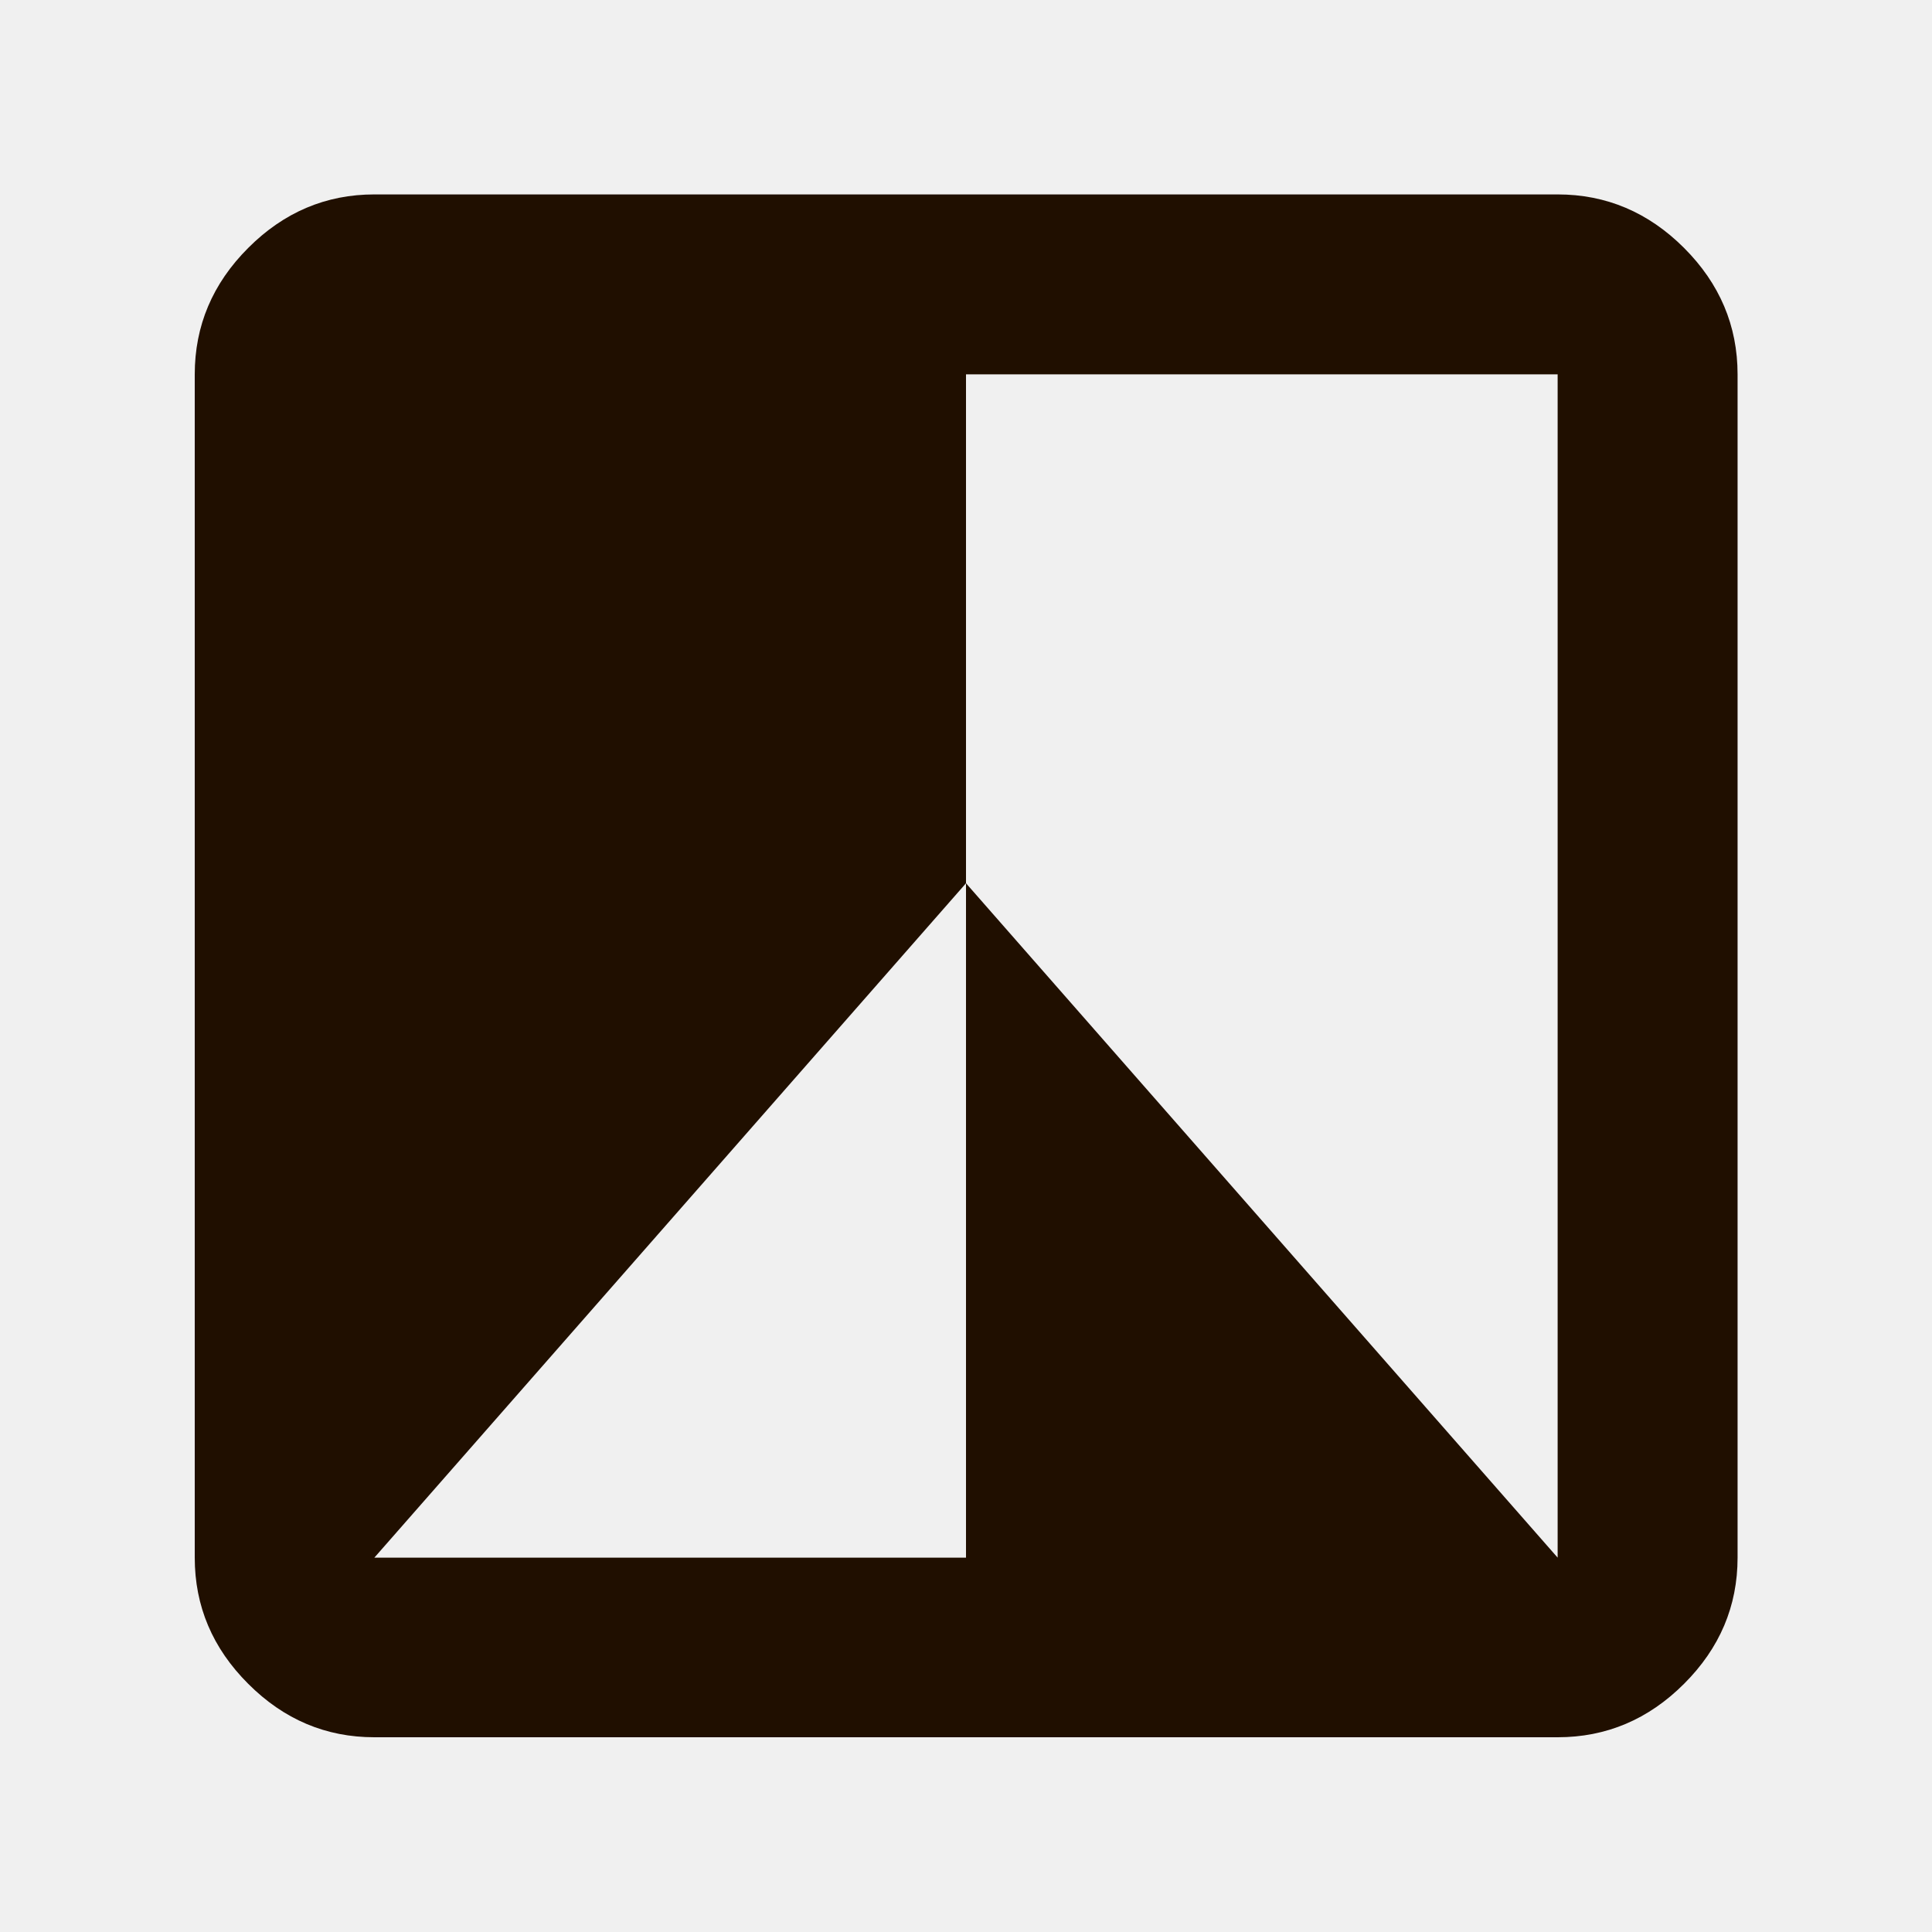
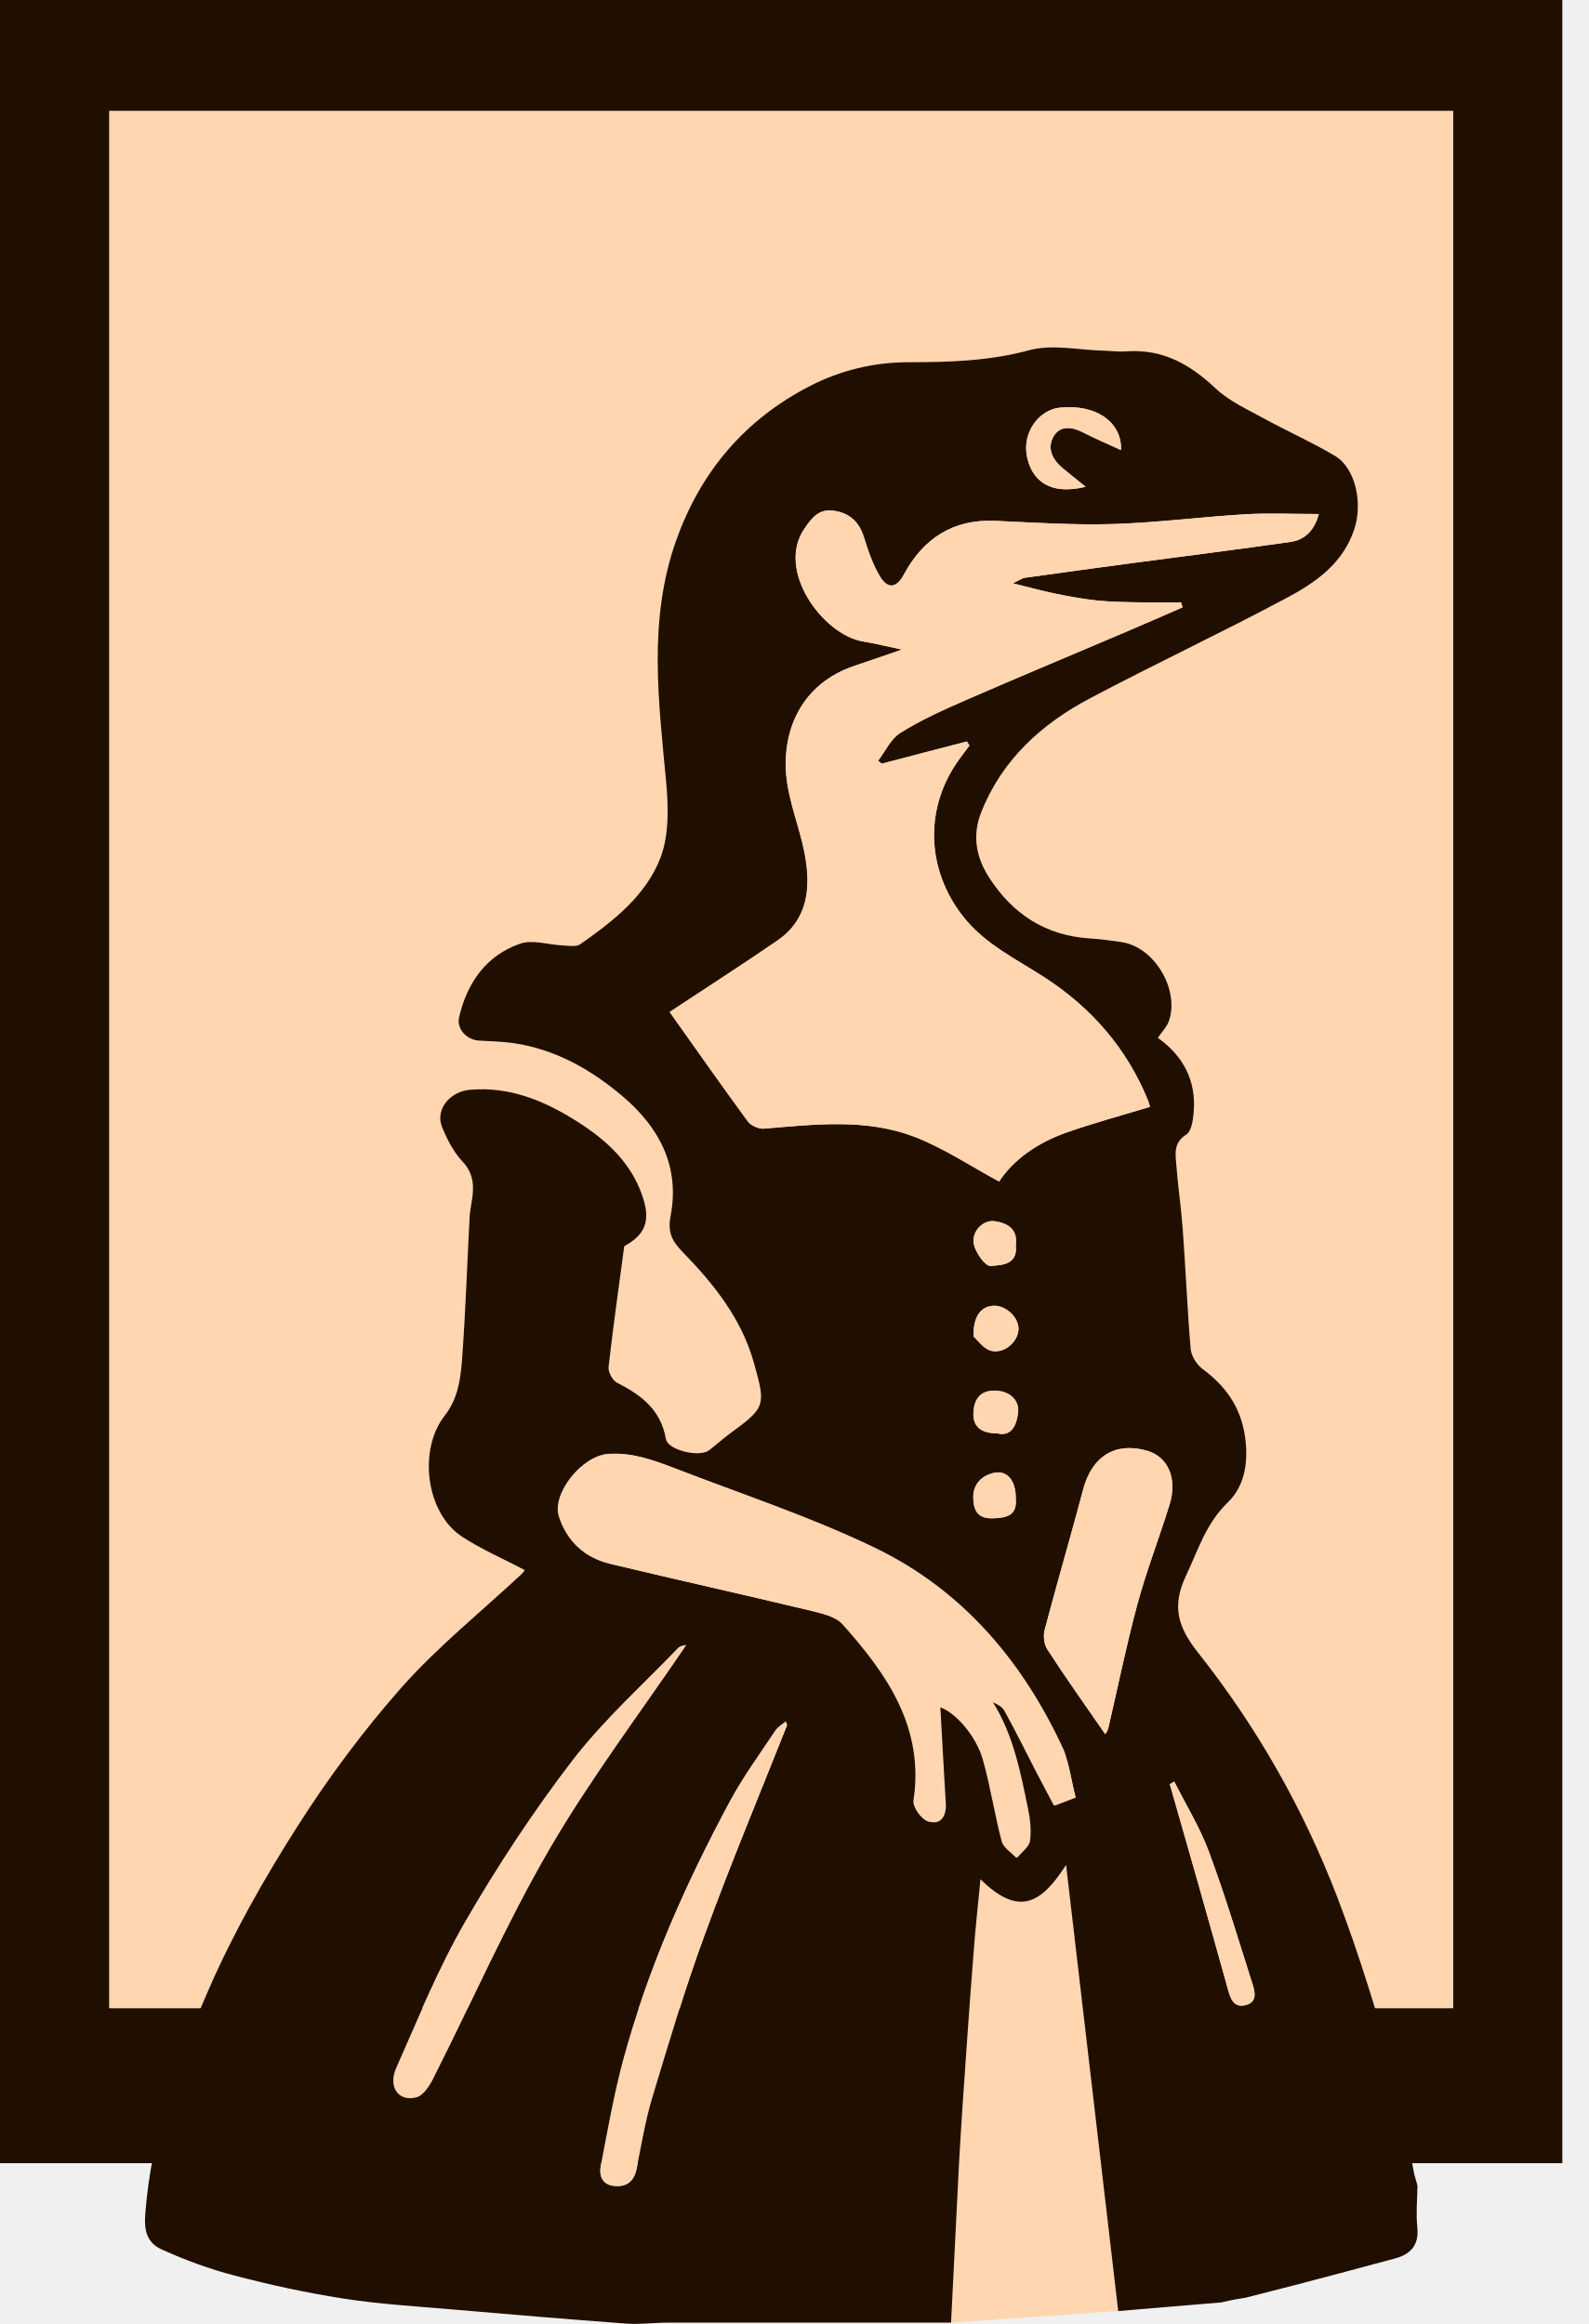
- <svg xmlns="http://www.w3.org/2000/svg" width="30" height="30" viewBox="0 0 30 30" fill="none">
-   <mask id="mask0_27_816" style="mask-type:alpha" maskUnits="userSpaceOnUse" x="0" y="0" width="30" height="30">
-     <rect width="30" height="30" fill="#D9D9D9" />
-   </mask>
-   <g mask="url(#mask0_27_816)">
-     <path d="M24.187 26.976H5.813C5.06 26.976 4.407 26.7 3.854 26.146C3.3 25.593 3.024 24.94 3.024 24.187V5.813C3.024 5.059 3.3 4.404 3.854 3.85C4.407 3.296 5.06 3.019 5.813 3.019H24.187C24.941 3.019 25.596 3.296 26.15 3.85C26.704 4.404 26.981 5.059 26.981 5.813V24.187C26.981 24.94 26.704 25.593 26.15 26.146C25.596 26.7 24.941 26.976 24.187 26.976ZM5.813 24.187H15V13.715L24.187 24.187V5.813H15V13.715L5.813 24.187Z" fill="#200F00" />
+ <svg xmlns="http://www.w3.org/2000/svg" width="41" height="60" viewBox="0 0 41 60" fill="none">
+   <g clip-path="url(#clip0_52_758)">
+     <path d="M39.511 0.861H0.817V53.848H39.511V0.861Z" fill="#FFD6B0" stroke="#200F00" stroke-width="4" stroke-miterlimit="10" />
+     <path d="M24.549 59.965L28.864 59.666L27.765 47.654H24.767L24.549 59.965Z" fill="#FFD6B0" />
+     <path d="M31.522 59.443C30.628 59.52 29.729 59.59 28.864 59.666C28.412 55.793 27.965 51.967 27.518 48.147C26.895 49.113 26.319 49.518 25.308 48.516C25.237 49.242 25.167 49.893 25.12 50.549C25.02 51.803 24.937 53.062 24.849 54.316C24.814 54.826 24.785 55.336 24.755 55.846C24.685 57.199 24.62 58.553 24.549 59.965C24.338 59.965 24.132 59.965 23.92 59.965C21.692 59.965 19.464 59.965 17.236 59.965C16.872 59.965 16.507 60.018 16.143 59.988C14.656 59.877 13.168 59.754 11.687 59.625C10.746 59.543 9.806 59.49 8.871 59.344C7.919 59.197 6.978 58.992 6.043 58.746C5.408 58.582 4.779 58.348 4.18 58.078C3.815 57.914 3.709 57.627 3.751 57.141C3.909 55.102 4.58 53.215 5.379 51.381C6.02 49.91 6.819 48.498 7.683 47.145C8.483 45.885 9.388 44.672 10.376 43.553C11.316 42.498 12.439 41.596 13.474 40.629C13.521 40.582 13.55 40.523 13.544 40.535C12.992 40.242 12.428 40.002 11.928 39.674C10.976 39.047 10.805 37.418 11.469 36.562C11.81 36.129 11.881 35.648 11.922 35.162C12.016 33.914 12.057 32.666 12.122 31.418C12.128 31.301 12.151 31.184 12.169 31.066C12.239 30.674 12.251 30.316 11.934 29.982C11.704 29.736 11.54 29.414 11.411 29.098C11.228 28.646 11.61 28.184 12.122 28.137C13.174 28.043 14.079 28.43 14.938 28.98C15.696 29.467 16.331 30.064 16.607 30.955C16.79 31.547 16.637 31.887 16.113 32.174C15.972 33.228 15.825 34.26 15.708 35.297C15.696 35.426 15.814 35.643 15.931 35.701C16.56 36.018 17.06 36.404 17.189 37.154C17.242 37.441 18.053 37.635 18.306 37.441C18.483 37.307 18.653 37.148 18.829 37.02C19.77 36.334 19.77 36.293 19.459 35.18C19.135 34.031 18.418 33.141 17.607 32.309C17.336 32.027 17.23 31.805 17.313 31.377C17.548 30.111 17.025 29.109 16.055 28.289C15.232 27.598 14.326 27.088 13.251 26.93C12.957 26.889 12.657 26.883 12.357 26.865C12.04 26.842 11.781 26.561 11.851 26.262C12.057 25.371 12.551 24.668 13.427 24.363C13.75 24.252 14.162 24.393 14.532 24.41C14.679 24.416 14.867 24.451 14.973 24.381C15.831 23.783 16.678 23.121 17.054 22.131C17.272 21.545 17.254 20.83 17.195 20.191C17.001 18.1 16.725 16.02 17.448 13.969C18.083 12.17 19.241 10.816 20.928 9.955C21.698 9.563 22.557 9.352 23.444 9.352C24.497 9.352 25.531 9.322 26.572 9.041C27.16 8.883 27.83 9.035 28.465 9.053C28.676 9.059 28.888 9.088 29.1 9.07C30.023 9.012 30.722 9.41 31.375 10.025C31.721 10.354 32.192 10.565 32.615 10.799C33.226 11.133 33.861 11.414 34.461 11.771C34.99 12.088 35.178 12.984 34.961 13.652C34.667 14.555 33.95 15.047 33.185 15.451C31.516 16.342 29.805 17.145 28.135 18.029C26.883 18.691 25.86 19.617 25.325 20.977C25.096 21.557 25.19 22.113 25.514 22.629C26.119 23.584 26.977 24.158 28.141 24.229C28.412 24.246 28.676 24.281 28.947 24.322C29.834 24.457 30.452 25.594 30.169 26.367C30.117 26.514 29.993 26.637 29.887 26.795C30.546 27.264 30.887 27.908 30.81 28.729C30.793 28.928 30.752 29.209 30.622 29.291C30.287 29.502 30.34 29.789 30.363 30.07C30.405 30.621 30.487 31.166 30.528 31.723C30.605 32.754 30.646 33.791 30.734 34.828C30.752 35.01 30.887 35.227 31.034 35.338C31.627 35.777 32.015 36.305 32.133 37.061C32.233 37.723 32.139 38.361 31.692 38.789C31.122 39.34 30.928 40.02 30.61 40.688C30.246 41.467 30.399 42 30.916 42.656C32.439 44.578 33.644 46.699 34.52 48.984C35.102 50.502 35.566 52.061 36.019 53.625C36.248 54.41 36.336 55.242 36.489 56.051C36.513 56.18 36.56 56.309 36.589 56.438C36.583 56.789 36.548 57.141 36.583 57.486C36.636 57.961 36.419 58.201 35.995 58.312C35.143 58.541 34.29 58.77 33.438 58.992C33.009 59.103 32.586 59.209 32.157 59.32C32.074 59.332 31.992 59.35 31.91 59.361C31.774 59.385 31.645 59.414 31.522 59.443ZM25.79 30.504C26.166 29.93 26.789 29.502 27.518 29.244C28.224 28.992 28.947 28.799 29.687 28.576C29.681 28.559 29.658 28.477 29.629 28.395C29.082 27.064 28.183 26.027 26.977 25.242C26.231 24.756 25.414 24.375 24.843 23.637C23.926 22.447 23.879 20.936 24.667 19.74C24.779 19.57 24.908 19.412 25.026 19.248C25.002 19.213 24.985 19.178 24.961 19.143C24.226 19.336 23.497 19.529 22.762 19.717C22.733 19.693 22.703 19.664 22.668 19.641C22.856 19.395 22.997 19.072 23.244 18.92C23.768 18.592 24.338 18.334 24.902 18.088C26.284 17.484 27.683 16.904 29.07 16.312C29.558 16.107 30.04 15.891 30.528 15.68C30.516 15.639 30.499 15.592 30.487 15.551C30.128 15.551 29.77 15.557 29.411 15.551C29.047 15.545 28.682 15.539 28.324 15.504C27.953 15.463 27.589 15.399 27.224 15.322C26.895 15.258 26.572 15.164 26.148 15.059C26.319 14.977 26.384 14.93 26.448 14.918C27.348 14.789 28.247 14.672 29.147 14.549C30.534 14.361 31.921 14.191 33.309 13.992C33.691 13.94 33.932 13.688 34.044 13.271C33.367 13.271 32.762 13.242 32.151 13.277C31.01 13.348 29.875 13.494 28.741 13.529C27.724 13.559 26.707 13.494 25.696 13.447C24.596 13.4 23.832 13.91 23.333 14.836C23.133 15.205 22.909 15.188 22.727 14.9C22.533 14.584 22.41 14.215 22.298 13.857C22.169 13.453 21.91 13.236 21.51 13.184C21.146 13.137 20.963 13.359 20.769 13.646C20.023 14.73 21.246 16.383 22.268 16.559C22.604 16.617 22.939 16.693 23.285 16.77C22.862 16.916 22.462 17.057 22.057 17.191C20.705 17.648 20.193 18.844 20.299 20.027C20.364 20.707 20.646 21.363 20.775 22.043C20.94 22.904 20.875 23.73 20.064 24.287C19.123 24.932 18.165 25.547 17.289 26.127C17.983 27.105 18.636 28.037 19.306 28.951C19.388 29.062 19.588 29.15 19.723 29.139C21.028 29.033 22.351 28.869 23.609 29.35C24.367 29.643 25.061 30.111 25.79 30.504ZM27.765 46.406C27.659 45.99 27.606 45.562 27.436 45.188C26.395 42.902 24.832 41.045 22.545 39.949C20.881 39.152 19.112 38.572 17.383 37.898C16.843 37.688 16.302 37.494 15.696 37.535C15.02 37.582 14.232 38.561 14.426 39.158C14.638 39.803 15.091 40.213 15.737 40.371C17.448 40.781 19.165 41.162 20.875 41.572C21.181 41.648 21.563 41.725 21.751 41.941C22.903 43.23 23.862 44.607 23.579 46.488C23.556 46.652 23.779 46.969 23.95 47.022C24.256 47.109 24.408 46.887 24.385 46.565C24.332 45.721 24.291 44.883 24.244 44.068C24.626 44.186 25.19 44.783 25.372 45.44C25.567 46.131 25.672 46.846 25.855 47.537C25.896 47.701 26.096 47.818 26.225 47.959C26.342 47.812 26.536 47.678 26.56 47.514C26.601 47.238 26.56 46.94 26.501 46.664C26.307 45.727 26.125 44.777 25.596 43.934C25.737 43.992 25.872 44.062 25.925 44.168C26.213 44.69 26.478 45.223 26.748 45.75C26.901 46.043 27.054 46.33 27.201 46.611C27.43 46.535 27.553 46.488 27.765 46.406ZM28.529 44.772C28.541 44.754 28.588 44.69 28.606 44.625C28.853 43.565 29.07 42.492 29.352 41.443C29.587 40.57 29.917 39.721 30.187 38.853C30.399 38.174 30.152 37.605 29.605 37.453C28.782 37.219 28.183 37.6 27.959 38.455C27.642 39.668 27.289 40.869 26.966 42.076C26.924 42.234 26.948 42.457 27.036 42.586C27.512 43.324 28.024 44.039 28.529 44.772ZM17.712 42.469C17.66 42.486 17.56 42.492 17.507 42.545C16.59 43.5 15.59 44.397 14.785 45.44C13.768 46.764 12.845 48.17 12.01 49.611C11.316 50.812 10.787 52.113 10.223 53.385C10 53.883 10.294 54.27 10.746 54.147C10.917 54.1 11.075 53.871 11.164 53.69C12.169 51.703 13.062 49.658 14.179 47.736C15.243 45.914 16.525 44.221 17.712 42.469ZM20.317 44.537C20.305 44.508 20.293 44.478 20.282 44.449C20.187 44.531 20.076 44.596 20.011 44.69C19.617 45.287 19.188 45.867 18.847 46.5C17.695 48.633 16.713 50.848 16.084 53.191C15.843 54.088 15.684 55.002 15.508 55.916C15.461 56.168 15.537 56.408 15.861 56.438C16.178 56.467 16.366 56.315 16.431 55.998C16.554 55.389 16.654 54.773 16.831 54.182C17.26 52.764 17.677 51.346 18.189 49.957C18.853 48.135 19.6 46.342 20.317 44.537ZM30.311 45.996C30.275 46.02 30.234 46.043 30.199 46.066C30.693 47.807 31.192 49.547 31.68 51.293C31.757 51.562 31.821 51.844 32.139 51.773C32.503 51.691 32.38 51.369 32.303 51.135C31.951 50.016 31.61 48.897 31.204 47.801C30.969 47.168 30.61 46.594 30.311 45.996ZM28.024 12.568C27.794 12.387 27.63 12.246 27.459 12.111C27.177 11.889 27.013 11.59 27.195 11.268C27.36 10.98 27.665 11.016 27.953 11.162C28.271 11.326 28.606 11.467 28.935 11.619C28.97 10.975 28.382 10.424 27.36 10.524C26.83 10.576 26.384 11.15 26.507 11.777C26.613 12.322 27.013 12.809 28.024 12.568ZM26.219 38.684C26.225 38.244 26.013 37.957 25.678 38.022C25.355 38.086 25.114 38.303 25.126 38.678C25.131 38.988 25.231 39.211 25.631 39.199C26.002 39.188 26.26 39.117 26.219 38.684ZM25.131 34.506C25.226 34.588 25.396 34.834 25.602 34.875C25.96 34.945 26.295 34.605 26.29 34.295C26.284 34.002 25.972 33.709 25.666 33.709C25.337 33.715 25.114 33.967 25.131 34.506ZM26.219 32.145C26.278 31.746 26.019 31.582 25.678 31.529C25.372 31.482 25.061 31.799 25.137 32.133C25.19 32.35 25.431 32.695 25.567 32.684C25.831 32.66 26.284 32.666 26.219 32.145ZM25.749 37.008C26.107 37.09 26.231 36.803 26.278 36.498C26.325 36.141 26.054 35.906 25.672 35.906C25.284 35.9 25.143 36.152 25.126 36.475C25.108 36.838 25.331 37.002 25.749 37.008Z" fill="#200F00" />
+     <path d="M25.79 30.504C25.055 30.111 24.367 29.643 23.603 29.35C22.351 28.869 21.022 29.027 19.717 29.139C19.582 29.15 19.382 29.062 19.3 28.951C18.63 28.037 17.977 27.105 17.283 26.127C18.159 25.547 19.117 24.932 20.058 24.287C20.869 23.73 20.928 22.904 20.769 22.043C20.64 21.363 20.358 20.707 20.293 20.027C20.182 18.838 20.693 17.648 22.051 17.191C22.457 17.057 22.856 16.916 23.28 16.77C22.933 16.699 22.598 16.617 22.263 16.559C21.246 16.383 20.017 14.73 20.764 13.646C20.957 13.359 21.14 13.137 21.504 13.184C21.904 13.236 22.169 13.453 22.292 13.857C22.404 14.215 22.527 14.584 22.721 14.9C22.903 15.193 23.127 15.211 23.327 14.836C23.826 13.904 24.596 13.395 25.69 13.447C26.707 13.494 27.724 13.559 28.735 13.529C29.875 13.494 31.01 13.342 32.145 13.277C32.75 13.242 33.362 13.271 34.038 13.271C33.926 13.688 33.685 13.94 33.303 13.992C31.915 14.191 30.528 14.367 29.141 14.549C28.241 14.672 27.342 14.789 26.442 14.918C26.378 14.93 26.313 14.977 26.143 15.059C26.566 15.164 26.889 15.252 27.218 15.322C27.583 15.398 27.947 15.463 28.318 15.504C28.676 15.539 29.041 15.545 29.405 15.551C29.764 15.557 30.122 15.551 30.481 15.551C30.493 15.592 30.51 15.639 30.522 15.68C30.034 15.891 29.552 16.107 29.064 16.312C27.677 16.904 26.284 17.484 24.896 18.088C24.332 18.334 23.762 18.592 23.238 18.92C22.992 19.072 22.851 19.395 22.662 19.641C22.692 19.664 22.721 19.693 22.756 19.717C23.491 19.523 24.22 19.33 24.955 19.143C24.979 19.178 24.996 19.213 25.02 19.248C24.902 19.412 24.773 19.57 24.661 19.74C23.873 20.936 23.92 22.447 24.837 23.637C25.408 24.375 26.225 24.756 26.971 25.242C28.177 26.027 29.076 27.064 29.623 28.395C29.658 28.477 29.676 28.559 29.681 28.576C28.947 28.799 28.218 28.998 27.512 29.244C26.789 29.502 26.166 29.93 25.79 30.504Z" fill="#FFD6B0" />
+     <path d="M27.765 46.406C27.553 46.488 27.436 46.535 27.23 46.617C27.083 46.336 26.924 46.049 26.777 45.756C26.501 45.228 26.237 44.695 25.954 44.174C25.896 44.068 25.766 43.998 25.625 43.94C26.154 44.783 26.337 45.727 26.531 46.67C26.589 46.945 26.625 47.244 26.589 47.52C26.566 47.684 26.372 47.818 26.254 47.965C26.125 47.824 25.925 47.707 25.884 47.543C25.702 46.852 25.59 46.137 25.402 45.445C25.22 44.789 24.655 44.186 24.273 44.074C24.32 44.883 24.361 45.727 24.414 46.57C24.432 46.893 24.279 47.121 23.979 47.027C23.809 46.975 23.585 46.658 23.609 46.494C23.891 44.613 22.933 43.236 21.781 41.947C21.587 41.73 21.21 41.654 20.905 41.578C19.194 41.168 17.477 40.787 15.767 40.377C15.12 40.219 14.662 39.809 14.456 39.164C14.262 38.561 15.05 37.582 15.726 37.541C16.331 37.5 16.872 37.699 17.413 37.904C19.141 38.572 20.91 39.152 22.574 39.955C24.855 41.051 26.419 42.908 27.465 45.193C27.606 45.562 27.653 45.99 27.765 46.406Z" fill="#FFD6B0" />
+     <path d="M28.529 44.772C28.024 44.039 27.512 43.324 27.036 42.586C26.948 42.451 26.924 42.228 26.966 42.076C27.283 40.863 27.636 39.662 27.959 38.455C28.183 37.6 28.788 37.219 29.605 37.453C30.152 37.611 30.399 38.174 30.187 38.853C29.917 39.721 29.587 40.57 29.352 41.443C29.07 42.492 28.853 43.565 28.606 44.625C28.588 44.695 28.541 44.754 28.529 44.772Z" fill="#FFD6B0" />
+     <path d="M17.712 42.469C16.525 44.221 15.243 45.914 14.185 47.736C13.068 49.658 12.175 51.703 11.169 53.69C11.075 53.871 10.923 54.1 10.752 54.147C10.294 54.275 10.005 53.883 10.229 53.385C10.793 52.113 11.322 50.812 12.016 49.611C12.851 48.17 13.774 46.764 14.791 45.44C15.596 44.397 16.596 43.5 17.513 42.545C17.56 42.492 17.66 42.486 17.712 42.469Z" fill="#FFD6B0" />
+     <path d="M20.317 44.537C19.605 46.342 18.853 48.129 18.189 49.951C17.677 51.34 17.26 52.758 16.831 54.176C16.654 54.768 16.554 55.389 16.431 55.992C16.366 56.309 16.184 56.461 15.861 56.432C15.543 56.402 15.461 56.162 15.508 55.91C15.684 54.996 15.843 54.082 16.084 53.185C16.719 50.842 17.701 48.627 18.847 46.494C19.188 45.867 19.611 45.281 20.011 44.684C20.076 44.584 20.188 44.52 20.282 44.443C20.293 44.478 20.305 44.508 20.317 44.537Z" fill="#FFD6B0" />
+     <path d="M30.311 45.996C30.61 46.594 30.969 47.174 31.198 47.795C31.61 48.891 31.945 50.016 32.298 51.129C32.374 51.363 32.497 51.685 32.133 51.768C31.816 51.838 31.745 51.557 31.674 51.287C31.192 49.541 30.693 47.801 30.193 46.06C30.234 46.037 30.275 46.014 30.311 45.996Z" fill="#FFD6B0" />
+     <path d="M28.024 12.568C27.013 12.815 26.613 12.328 26.507 11.777C26.384 11.156 26.83 10.576 27.36 10.524C28.382 10.424 28.97 10.975 28.935 11.619C28.6 11.467 28.271 11.326 27.953 11.162C27.665 11.016 27.36 10.98 27.195 11.268C27.013 11.584 27.177 11.889 27.459 12.111C27.63 12.246 27.794 12.387 28.024 12.568Z" fill="#FFD6B0" />
+     <path d="M26.219 38.684C26.26 39.117 26.002 39.188 25.625 39.199C25.231 39.211 25.131 38.988 25.12 38.678C25.108 38.309 25.355 38.086 25.672 38.022C26.013 37.963 26.225 38.25 26.219 38.684Z" fill="#FFD6B0" />
+     <path d="M25.131 34.506C25.114 33.967 25.337 33.715 25.666 33.715C25.972 33.715 26.284 34.008 26.29 34.301C26.295 34.611 25.954 34.951 25.602 34.881C25.39 34.84 25.226 34.588 25.131 34.506Z" fill="#FFD6B0" />
+     <path d="M26.219 32.145C26.284 32.672 25.831 32.66 25.572 32.684C25.437 32.695 25.19 32.35 25.143 32.133C25.067 31.805 25.378 31.482 25.684 31.529C26.019 31.576 26.278 31.746 26.219 32.145Z" fill="#FFD6B0" />
+     <path d="M25.749 37.008C25.325 37.008 25.108 36.838 25.126 36.469C25.143 36.147 25.278 35.9 25.672 35.9C26.054 35.906 26.325 36.141 26.278 36.492C26.237 36.803 26.107 37.09 25.749 37.008Z" fill="#FFD6B0" />
  </g>
+   <defs>
+     <clipPath id="clip0_52_758">
+       <rect width="40.328" height="60" fill="white" />
+     </clipPath>
+   </defs>
</svg>
